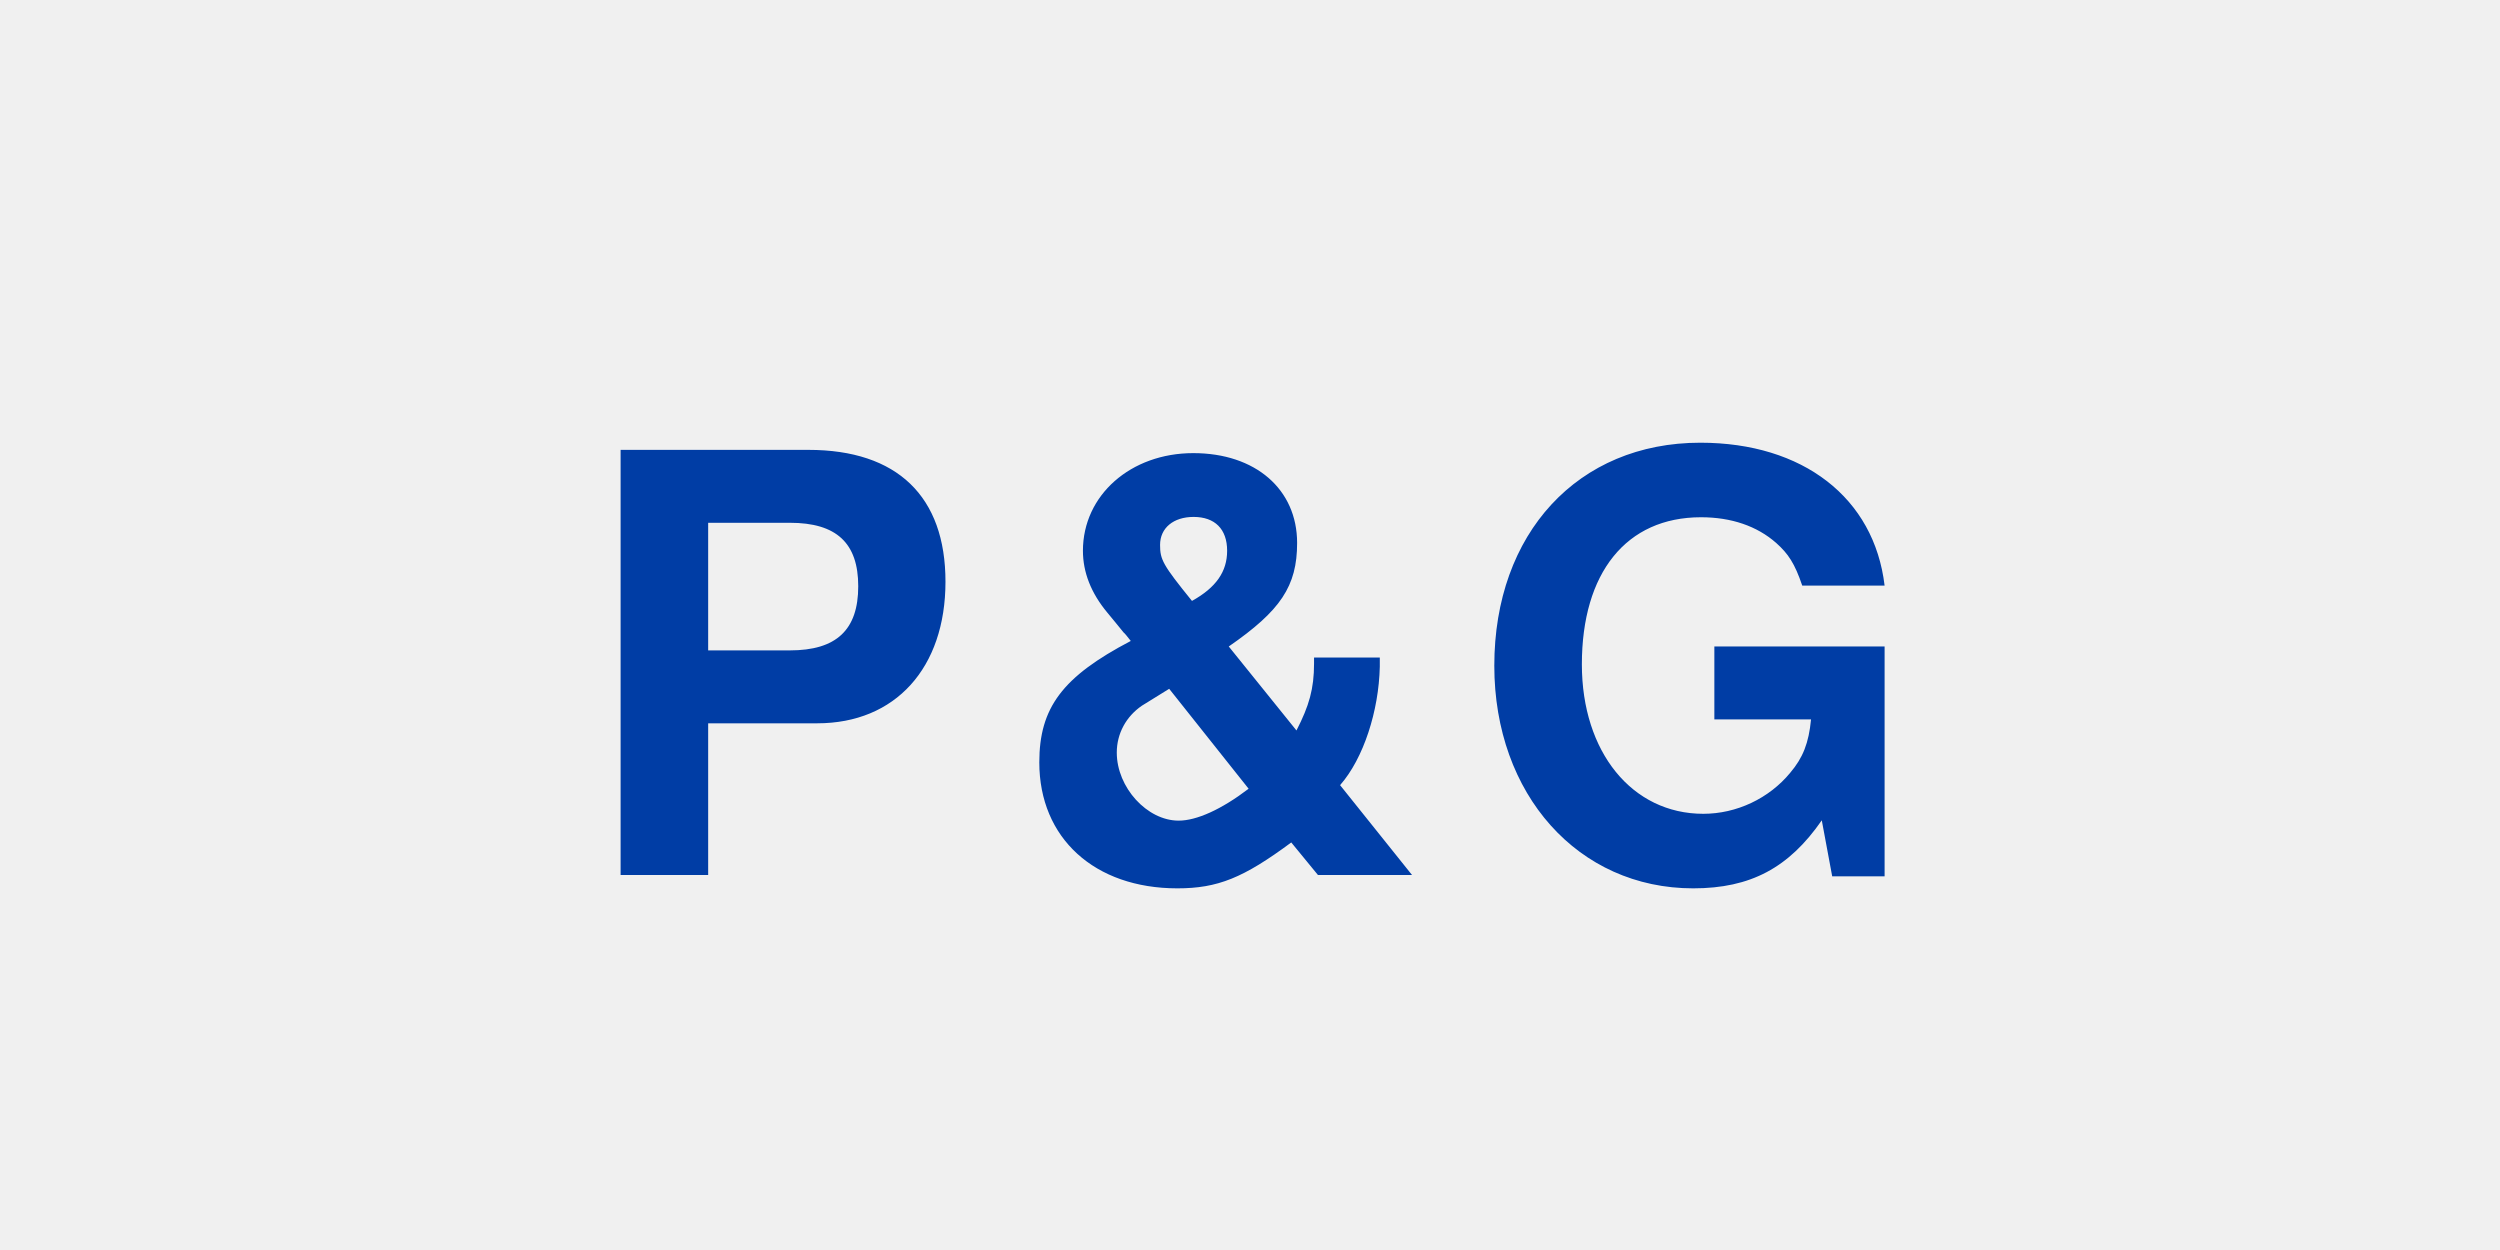
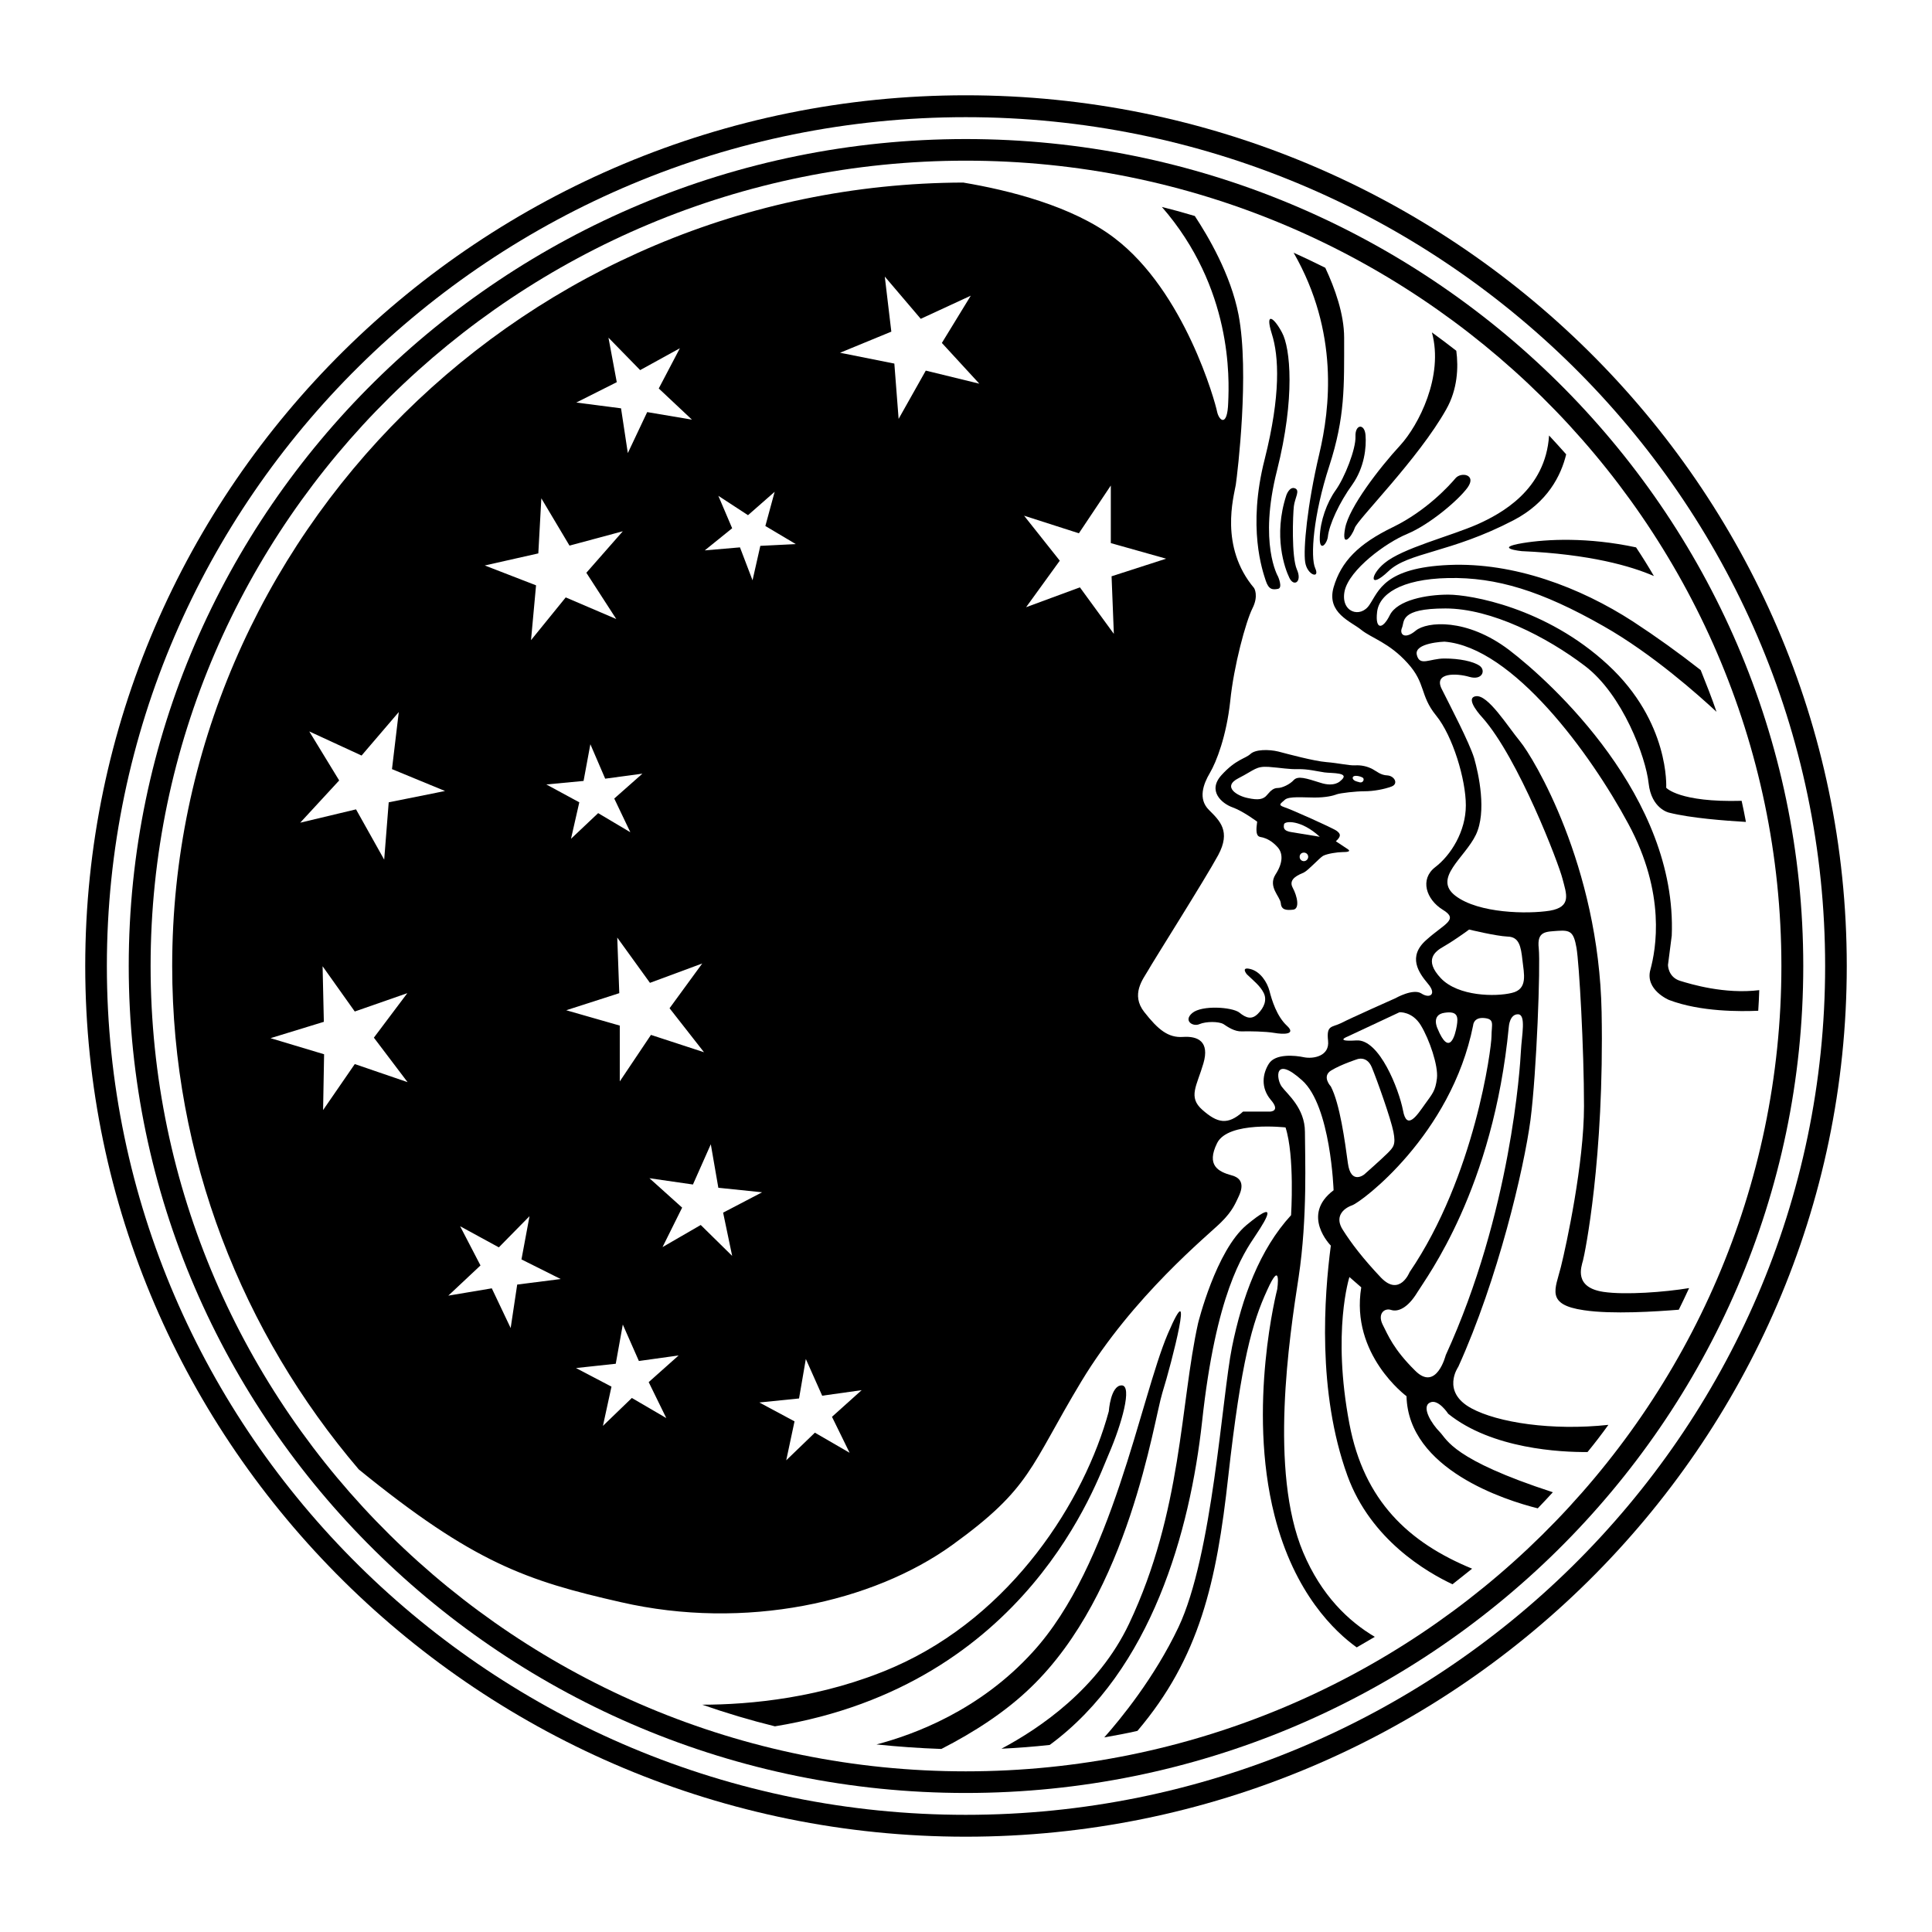
- <svg xmlns="http://www.w3.org/2000/svg" viewBox="0 0 120 60">
-   <text x="60" y="42" text-anchor="middle" font-family="'Helvetica Neue', Helvetica, Arial, sans-serif" font-size="28" font-weight="700" letter-spacing="2" fill="#003DA5">P&amp;G</text>
+ <svg xmlns="http://www.w3.org/2000/svg" width="2500" height="2500" viewBox="0 0 192.756 192.756">
+   <g fill-rule="evenodd" clip-rule="evenodd">
+     <path fill="#fff" d="M0 0h192.756v192.756H0V0z" />
+     <path d="M96.353 9.507c48.415 0 87.899 39.033 87.899 86.871 0 47.839-39.484 86.87-87.899 86.87-48.365 0-87.849-39.031-87.849-86.87 0-47.837 39.484-86.871 87.849-86.871z" />
+     <path d="M96.353 11.69c47.211 0 85.741 38.055 85.741 84.688 0 46.634-38.529 84.688-85.741 84.688-47.186 0-85.691-38.055-85.691-84.688S49.167 11.69 96.353 11.69z" fill="#fff" />
+     <path d="M96.353 13.873c46.032 0 83.559 37.051 83.559 82.505 0 45.431-37.527 82.507-83.559 82.507-45.981 0-83.509-37.076-83.509-82.507 0-45.455 37.528-82.505 83.509-82.505z" />
+     <path d="M96.353 16.03c44.827 0 81.377 36.098 81.377 80.348 0 44.251-36.551 80.349-81.377 80.349-44.777 0-81.327-36.098-81.327-80.349 0-44.251 36.55-80.348 81.327-80.348z" fill="#fff" />
+     <path d="M115.92 20.646c1.104.276 2.207.577 3.285.903 1.305 1.982 3.588 5.82 4.365 9.859 1.104 5.794-.1 15.753-.275 16.958-.201 1.204-1.656 6.171 1.83 10.31 0 0 .477.752-.174 2.032-.652 1.305-1.857 5.72-2.209 9.231-.375 3.487-1.379 6.071-2.031 7.175-.652 1.104-1.205 2.584-.1 3.688 1.104 1.104 2.207 2.132.928 4.515-1.305 2.408-6.547 10.687-7 11.515-.477.828-1.756 2.383-.375 4.139 1.379 1.756 2.383 2.584 3.863 2.484 1.479-.102 2.684.451 2.031 2.658-.652 2.232-1.555 3.336-.1 4.615 1.479 1.305 2.508 1.58 4.062.176h2.686s1.104 0 .074-1.18c-1.004-1.203-.828-2.584-.176-3.611.652-1.004 2.584-.828 3.512-.627.904.176 2.559-.1 2.385-1.656-.176-1.58.375-1.305 1.303-1.756.904-.477 5.42-2.482 5.42-2.482s1.756-1.004 2.582-.477c.828.551 1.582.1.652-.979-.928-1.104-2.031-2.685-.174-4.34 1.83-1.656 3.311-2.032 1.654-3.035-1.654-1.029-2.307-3.036-.752-4.24 1.58-1.204 3.061-3.587 3.061-6.171s-1.305-6.923-2.961-8.956c-1.654-2.032-1.002-3.211-2.859-5.243-1.83-2.032-3.588-2.483-4.615-3.311-1.004-.828-3.486-1.681-2.76-4.24.752-2.583 2.484-4.34 5.895-5.996 3.412-1.655 5.721-4.239 6.271-4.892.553-.652 2.133-.376 1.205.928-.93 1.279-3.789 3.688-5.996 4.616-2.207.903-5.795 3.587-6.271 5.694-.451 2.132 1.58 2.785 2.484 1.38.928-1.38 1.48-3.688 7.926-3.963 6.473-.276 13.096 2.232 18.363 5.644a96.359 96.359 0 0 1 6.748 4.842c.551 1.379 1.104 2.759 1.58 4.164-1.705-1.581-6.371-5.77-11.289-8.555-6.17-3.512-10.686-4.891-15.477-4.791-4.791.101-6.924 1.656-7.1 3.412-.201 1.756.553 1.756 1.279.276.752-1.48 3.613-2.032 5.82-2.032s9.758 1.279 15.93 6.999c6.195 5.72 5.818 12.267 5.818 12.267s1.279 1.48 7.525 1.304c.152.702.303 1.405.428 2.107-2.082-.125-5.494-.376-7.676-.928 0 0-1.756-.376-2.033-2.935-.275-2.584-2.584-8.855-6.371-11.715-3.764-2.86-9.307-5.72-13.896-5.72-4.617 0-4.064 1.305-4.34 1.932-.277.652.275 1.204 1.379.276 1.104-.903 5.066-1.279 9.307 1.931 4.24 3.236 16.781 14.675 16.23 28.497l-.377 2.935s0 1.205 1.205 1.58c1.053.326 4.439 1.355 7.902.93a52.16 52.16 0 0 1-.102 2.057c-1.73.074-5.744.125-8.904-1.078 0 0-2.408-1.004-1.857-3.012.553-2.032 1.58-7.575-2.207-14.574-3.764-6.999-11.514-17.61-18.338-18.162 0 0-3.035.101-2.76 1.305.277 1.204 1.279.376 2.76.376s2.859.276 3.512.728c.627.451.277 1.48-1.027 1.104-1.279-.376-3.588-.451-2.76 1.204.828 1.656 2.76 5.344 3.236 6.898.451 1.581 1.279 5.344.176 7.651-1.105 2.308-4.34 4.34-2.033 6.096 2.309 1.756 7.199 1.831 9.408 1.48 2.207-.376 1.654-1.681 1.279-3.136-.352-1.48-4.416-12.091-8.002-16.129 0 0-1.857-1.957-.652-2.133 1.203-.175 3.135 2.96 4.414 4.516 1.305 1.58 7.852 12.367 8.129 26.992.275 14.65-1.682 24.133-1.857 24.785s-.928 2.684 2.031 3.135c2.184.326 6.146.025 8.555-.377-.326.729-.678 1.432-1.029 2.158-2.207.176-6.646.477-9.457.051-3.861-.553-2.859-2.107-2.307-4.314.551-2.209 2.307-10.336 2.307-16.055 0-5.695-.477-14.25-.752-15.805-.275-1.581-.627-1.756-1.83-1.681-1.205.1-2.133 0-1.932 1.756.174 1.756-.201 12.241-.828 17.134-.652 4.865-3.236 15.854-7.201 24.609 0 0-1.754 2.482 1.305 4.139 2.635 1.43 8.053 2.258 13.672 1.654a53.879 53.879 0 0 1-2.082 2.711c-2.658.023-9.531-.303-13.896-3.814 0 0-1.029-1.58-1.857-1.104-.828.451.201 2.107 1.029 2.936.727.752 1.254 2.734 11.264 5.994a84.277 84.277 0 0 1-1.506 1.605c-3.236-.803-12.918-3.887-13.094-11.188 0 0-5.619-4.139-4.516-10.861l-1.18-1.029s-1.756 5.443 0 14.65c1.455 7.676 5.895 11.84 12.242 14.449-.652.527-1.305 1.029-1.957 1.555-2.508-1.178-8.152-4.414-10.484-10.836-3.037-8.379-2.309-17.961-1.656-22.953 0 0-3.035-3.035.275-5.52 0 0-.275-8.402-3.135-10.963-2.861-2.582-2.584-.1-2.033.629.553.752 2.309 2.131 2.309 4.514 0 2.408.275 8.48-.627 14.475-.928 5.996-2.961 19.367.451 27.469 1.807 4.289 4.516 6.873 7.148 8.43a842.6 842.6 0 0 0-1.805 1.053c-2.133-1.529-6.223-5.344-8.203-13.17-2.76-10.861.275-22.576.275-22.576s.451-3.137-1.004.1c-1.479 3.211-2.584 7-3.887 18.613-1.154 10.512-2.861 18.062-9.057 25.361-1.078.252-2.182.451-3.311.652 1.605-1.807 4.99-5.92 7.4-10.986 3.41-7.201 4.338-22.953 5.342-27.945 1.004-4.967 2.76-9.76 5.896-13.17 0 0 .375-5.896-.553-8.756 0 0-5.719-.652-6.824 1.557-1.104 2.232.102 2.859 1.48 3.234 1.381.377.928 1.557.652 2.133-.275.553-.551 1.381-1.756 2.559-1.203 1.205-8.754 7.301-13.922 15.854-5.168 8.58-4.967 10.611-12.894 16.332-7.902 5.693-20.62 8.553-33.062 5.693-9.382-2.131-14.675-3.914-26.139-13.244-11.589-13.598-18.614-31.131-18.614-50.222 0-42.971 35.446-78.015 78.919-78.166 4.49.752 10.912 2.333 15.101 5.543 7.023 5.343 10.059 16.406 10.234 17.334.201.903 1.029 1.555 1.105-.928.105-2.384.431-11.415-6.618-19.517z" />
+     <path fill="#fff" d="M75.758 139.926l3.963-.401.677-3.939 1.631 3.664 3.938-.553-2.96 2.658 1.757 3.588-3.462-2.005-2.86 2.757.828-3.886-3.512-1.883zM57.47 136.49l3.964-.428.703-3.912 1.605 3.637 3.964-.553-2.986 2.661 1.756 3.587-3.436-2.007-2.885 2.785.852-3.914-3.537-1.856zM45.906 122.342l3.864 2.107 3.06-3.111-.803 4.314 3.913 1.957-4.339.553-.652 4.338-1.882-3.963-4.339.729 3.21-3.012-2.032-3.912zM64.795 117.551l4.34.627 1.782-4.014.752 4.34 4.365.451-3.888 2.031.902 4.315-3.135-3.084-3.813 2.207 1.957-3.94-3.262-2.933zM56.492 100.793l5.294-1.705-.202-5.545 3.262 4.516 5.217-1.932-3.261 4.465 3.437 4.39-5.293-1.73-3.111 4.641v-5.569l-5.343-1.531zM26.992 103.578l5.318-1.631-.125-5.545 3.211 4.516 5.242-1.83-3.336 4.439 3.362 4.44-5.268-1.805-3.161 4.59.1-5.568-5.343-1.606zM54.51 78.266l3.713-.351.678-3.662 1.479 3.436 3.713-.501-2.809 2.483 1.605 3.362-3.211-1.907-2.709 2.559.828-3.637-3.287-1.782zM30.855 72.974l5.218 2.407 3.713-4.339-.678 5.694 5.293 2.182-5.619 1.13-.451 5.719-2.81-5.017-5.569 1.33 3.888-4.215-2.985-4.891zM102.172 51.451l5.469 1.755 3.185-4.766v5.745l5.52 1.555-5.444 1.756.227 5.745-3.387-4.641-5.369 1.982 3.361-4.642-3.562-4.489zM71.669 49.468l2.96 1.932 2.659-2.333-.928 3.412 3.036 1.806-3.538.175-.777 3.437-1.254-3.286-3.513.301 2.734-2.207-1.379-3.237zM54.009 49.719l2.81 4.717 5.318-1.431-3.637 4.14 2.984 4.615-5.042-2.157-3.462 4.265.502-5.469-5.117-1.982 5.343-1.204.301-5.494zM60.707 33.69l3.161 3.236 3.963-2.182-2.107 4.013 3.311 3.111-4.465-.753-1.932 4.089-.677-4.465-4.465-.577 4.039-2.032-.828-4.44zM88.275 27.594l3.588 4.215 4.992-2.309-2.885 4.716 3.737 4.064-5.342-1.304-2.71 4.816-.426-5.518-5.419-1.079 5.118-2.107-.653-5.494zM150.537 102.424s.076-1.229.904-1.229c.852 0 .375 2.131.301 3.662-.076 1.529-.979 16.104-7.502 30.354 0 0-.928 3.688-3.061 1.529-2.156-2.133-2.684-3.512-3.234-4.59-.527-1.08.176-1.682.852-1.455.703.225 1.682-.227 2.609-1.756.928-1.531 7.576-10.285 9.131-26.515z" />
+     <path d="M146.975 102.299s.025-.828 1.104-.729c1.08.102.729.627.729 1.807s-1.656 13.973-8.178 23.555c0 0-.979 2.459-2.834.553-1.832-1.932-2.986-3.463-3.814-4.768-.852-1.303 0-2.131.904-2.457.926-.301 9.907-7.024 12.089-17.961z" fill="#fff" />
+     <path d="M132.777 108.395s-.953-1.004.049-1.605c1.004-.602 2.561-1.104 2.561-1.104s.977-.402 1.479.803c.502 1.203 1.906 5.143 2.158 6.445.25 1.279 0 1.531-.602 2.133-.604.602-2.309 2.107-2.309 2.107s-1.33 1.078-1.631-1.104c-.3-2.207-.802-5.945-1.705-7.675zM146.574 92.741s2.684.652 3.838.702c1.154.025 1.33.979 1.48 2.333.15 1.38.576 2.91-1.055 3.287-1.631.4-5.344.352-7.074-1.455-1.756-1.856-.551-2.709.252-3.161.803-.452 2.057-1.33 2.559-1.706z" fill="#fff" />
+     <path d="M125.428 81.979s-1.406-1.054-2.459-1.43c-1.055-.376-2.533-1.631-1.104-3.211s2.357-1.63 2.885-2.107c.502-.477 1.83-.477 2.783-.251.953.251 3.562.954 4.793 1.054 1.229.101 2.258.352 2.859.326a3.302 3.302 0 0 1 1.756.376c.426.226.803.602 1.48.627.701.05 1.129.828.426 1.104-.727.276-1.807.477-2.709.477-.879 0-2.383.176-2.76.301-.377.151-1.104.326-2.232.326-1.104 0-2.559-.15-2.961.226-.4.376-.727.501-.074.727.652.201 4.916 2.107 5.268 2.383s.477.502-.1 1.028c0 0 .826.552 1.178.778.377.251-.049.301-.525.301s-1.506.15-1.932.376c-.402.251-1.455 1.43-1.906 1.656-.428.201-1.607.602-1.129 1.505.477.877.727 2.132.049 2.208-.701.075-1.178.025-1.229-.652-.076-.678-1.305-1.631-.527-2.86.803-1.229.729-2.182.176-2.759-.551-.603-1.078-.828-1.43-.928s-.828.075-.576-1.581zM124.398 97.205s-.652-.777.352-.525c1.004.25 1.68 1.328 1.906 2.182.227.904.727 2.533 1.73 3.463 1.004.928-.4.877-1.254.727-.879-.15-2.533-.176-3.236-.15-.727.025-1.379-.426-1.832-.729-.477-.275-1.73-.275-2.383 0-.652.303-1.654-.324-.727-1.104.953-.803 3.963-.602 4.691-.049.701.576 1.254.727 1.855.125.627-.627.928-1.379.578-2.082-.349-.704-1.002-1.206-1.68-1.858z" />
+     <path d="M135.537 78.016s-.604-.101-.578-.426c.051-.326.777-.15 1.004 0 .201.124.051.626-.426.426zM133.73 77.915s-.578.652-2.008.176c-1.43-.452-2.207-.702-2.633-.276-.402.451-1.18.803-1.605.803-.402 0-.678.226-1.055.678-.375.476-.902.552-1.932.326-1.053-.201-2.607-1.129-.928-1.982 1.656-.853 1.73-1.204 3.01-1.128 1.305.1 1.982.25 2.936.226s1.932.226 2.635.326c.727.099 2.684-.026 1.58.851zM130.094 85.065c.225 0 .426.175.426.426a.44.44 0 0 1-.426.426.423.423 0 0 1-.428-.426c0-.251.176-.426.428-.426zM131.674 83.484s-1.857-.301-2.76-.451c-.928-.125-.854-.501-.803-.803.075-.326 1.68-.477 3.563 1.254z" fill="#fff" />
+     <path d="M132.477 53.583c-.102.703-.854 1.555-.803 0 .049-1.605.701-3.437 1.58-4.666.902-1.254 2.031-4.114 1.982-5.368-.051-1.229.902-1.33 1.002-.15.102 1.204-.1 3.236-1.33 4.967-1.254 1.73-2.306 3.962-2.431 5.217zM128.336 49.418s.303-.903.854-.702c.553.2 0 .953-.1 1.781-.102.853-.252 5.067.301 6.322.551 1.229-.301 1.781-.752.828-.453-.929-1.631-4.165-.303-8.229z" />
+     <path d="M127.51 57.521s.5 1.129 0 1.229c-.527.1-.93.1-1.23-.828s-1.855-5.268-.1-12.116c1.605-6.372 1.43-10.26.703-12.518-.703-2.258.225-1.631 1.027-.101.828 1.53 1.33 6.472-.502 13.747-1.855 7.301.102 10.587.102 10.587zM163.23 54.611a55.637 55.637 0 0 1 1.781 2.86c-2.258-.979-6.348-2.183-13.195-2.484 0 0-2.91-.301.102-.803 2.432-.401 6.496-.601 11.312.427zM154.551 43.448a116.17 116.17 0 0 1 1.707 1.881c-.502 2.082-1.832 4.791-5.244 6.572-6.297 3.286-10.51 3.186-12.492 5.092-1.957 1.856-1.832.376-.4-.803 1.805-1.505 6.496-2.659 9.305-3.888 2.333-1.052 6.772-3.41 7.124-8.854zM142.861 33.163a86.4 86.4 0 0 1 2.434 1.832c.225 1.655.125 3.863-1.004 5.845-2.76 4.917-8.83 10.962-9.131 11.84-.301.903-1.355 2.107-.953 0 .4-2.082 3.412-5.995 5.518-8.278 1.781-1.957 4.339-6.849 3.136-11.239zM129.064 25.211c1.053.477 2.107.979 3.16 1.505.953 2.032 1.881 4.615 1.881 6.974 0 4.892.102 7.902-1.479 12.793-1.605 4.917-1.906 9.106-1.406 10.21.502 1.104-.803.703-1.002-.602-.201-1.304.199-5.694 1.404-10.787 1.079-4.565 1.983-12.166-2.558-20.093zM77.313 172.236a80.182 80.182 0 0 1-7.25-2.158c4.716 0 12.016-.652 19.14-3.762 11.791-5.168 19.015-16.633 21.423-25.512 0 0 .176-2.584 1.279-2.584s0 3.889-1.279 6.848c-1.179 2.661-8.052 23.03-33.313 27.168zM104.732 174.092a76.631 76.631 0 0 1-4.816.377c3.812-2.031 9.656-5.971 12.742-12.492 5.293-11.188 5.092-21.924 6.873-29.953 0 0 1.781-7.248 4.842-9.807 3.061-2.535 2.184-.879.904 1.027s-3.965 5.846-5.344 18.588c-1.204 10.938-5.042 24.785-15.201 32.26z" />
+     <path d="M93.92 174.494a93.906 93.906 0 0 1-6.472-.451c3.738-.979 10.285-3.387 15.578-9.207 7.953-8.68 10.736-25.311 13.496-31.783 2.785-6.473.377 2.936-.551 5.895-.904 2.961-3.312 19.969-13.121 29.4-2.508 2.433-5.645 4.464-8.93 6.146z" />
+     <path d="M134.482 103.402l5.143-2.408s1.279-.102 2.133 1.305c.852 1.404 1.756 4.039 1.605 5.293s-.451 1.529-1.205 2.584c-.752 1.053-1.805 2.709-2.182.602-.402-2.082-2.357-7.125-4.641-6.975-2.308.15-.853-.401-.853-.401zM143.414 102.6s-.652-1.355.701-1.555c1.33-.201 1.379.4 1.229 1.303-.151.904-.727 3.187-1.93.252z" fill="#fff" />
+   </g>
</svg>
